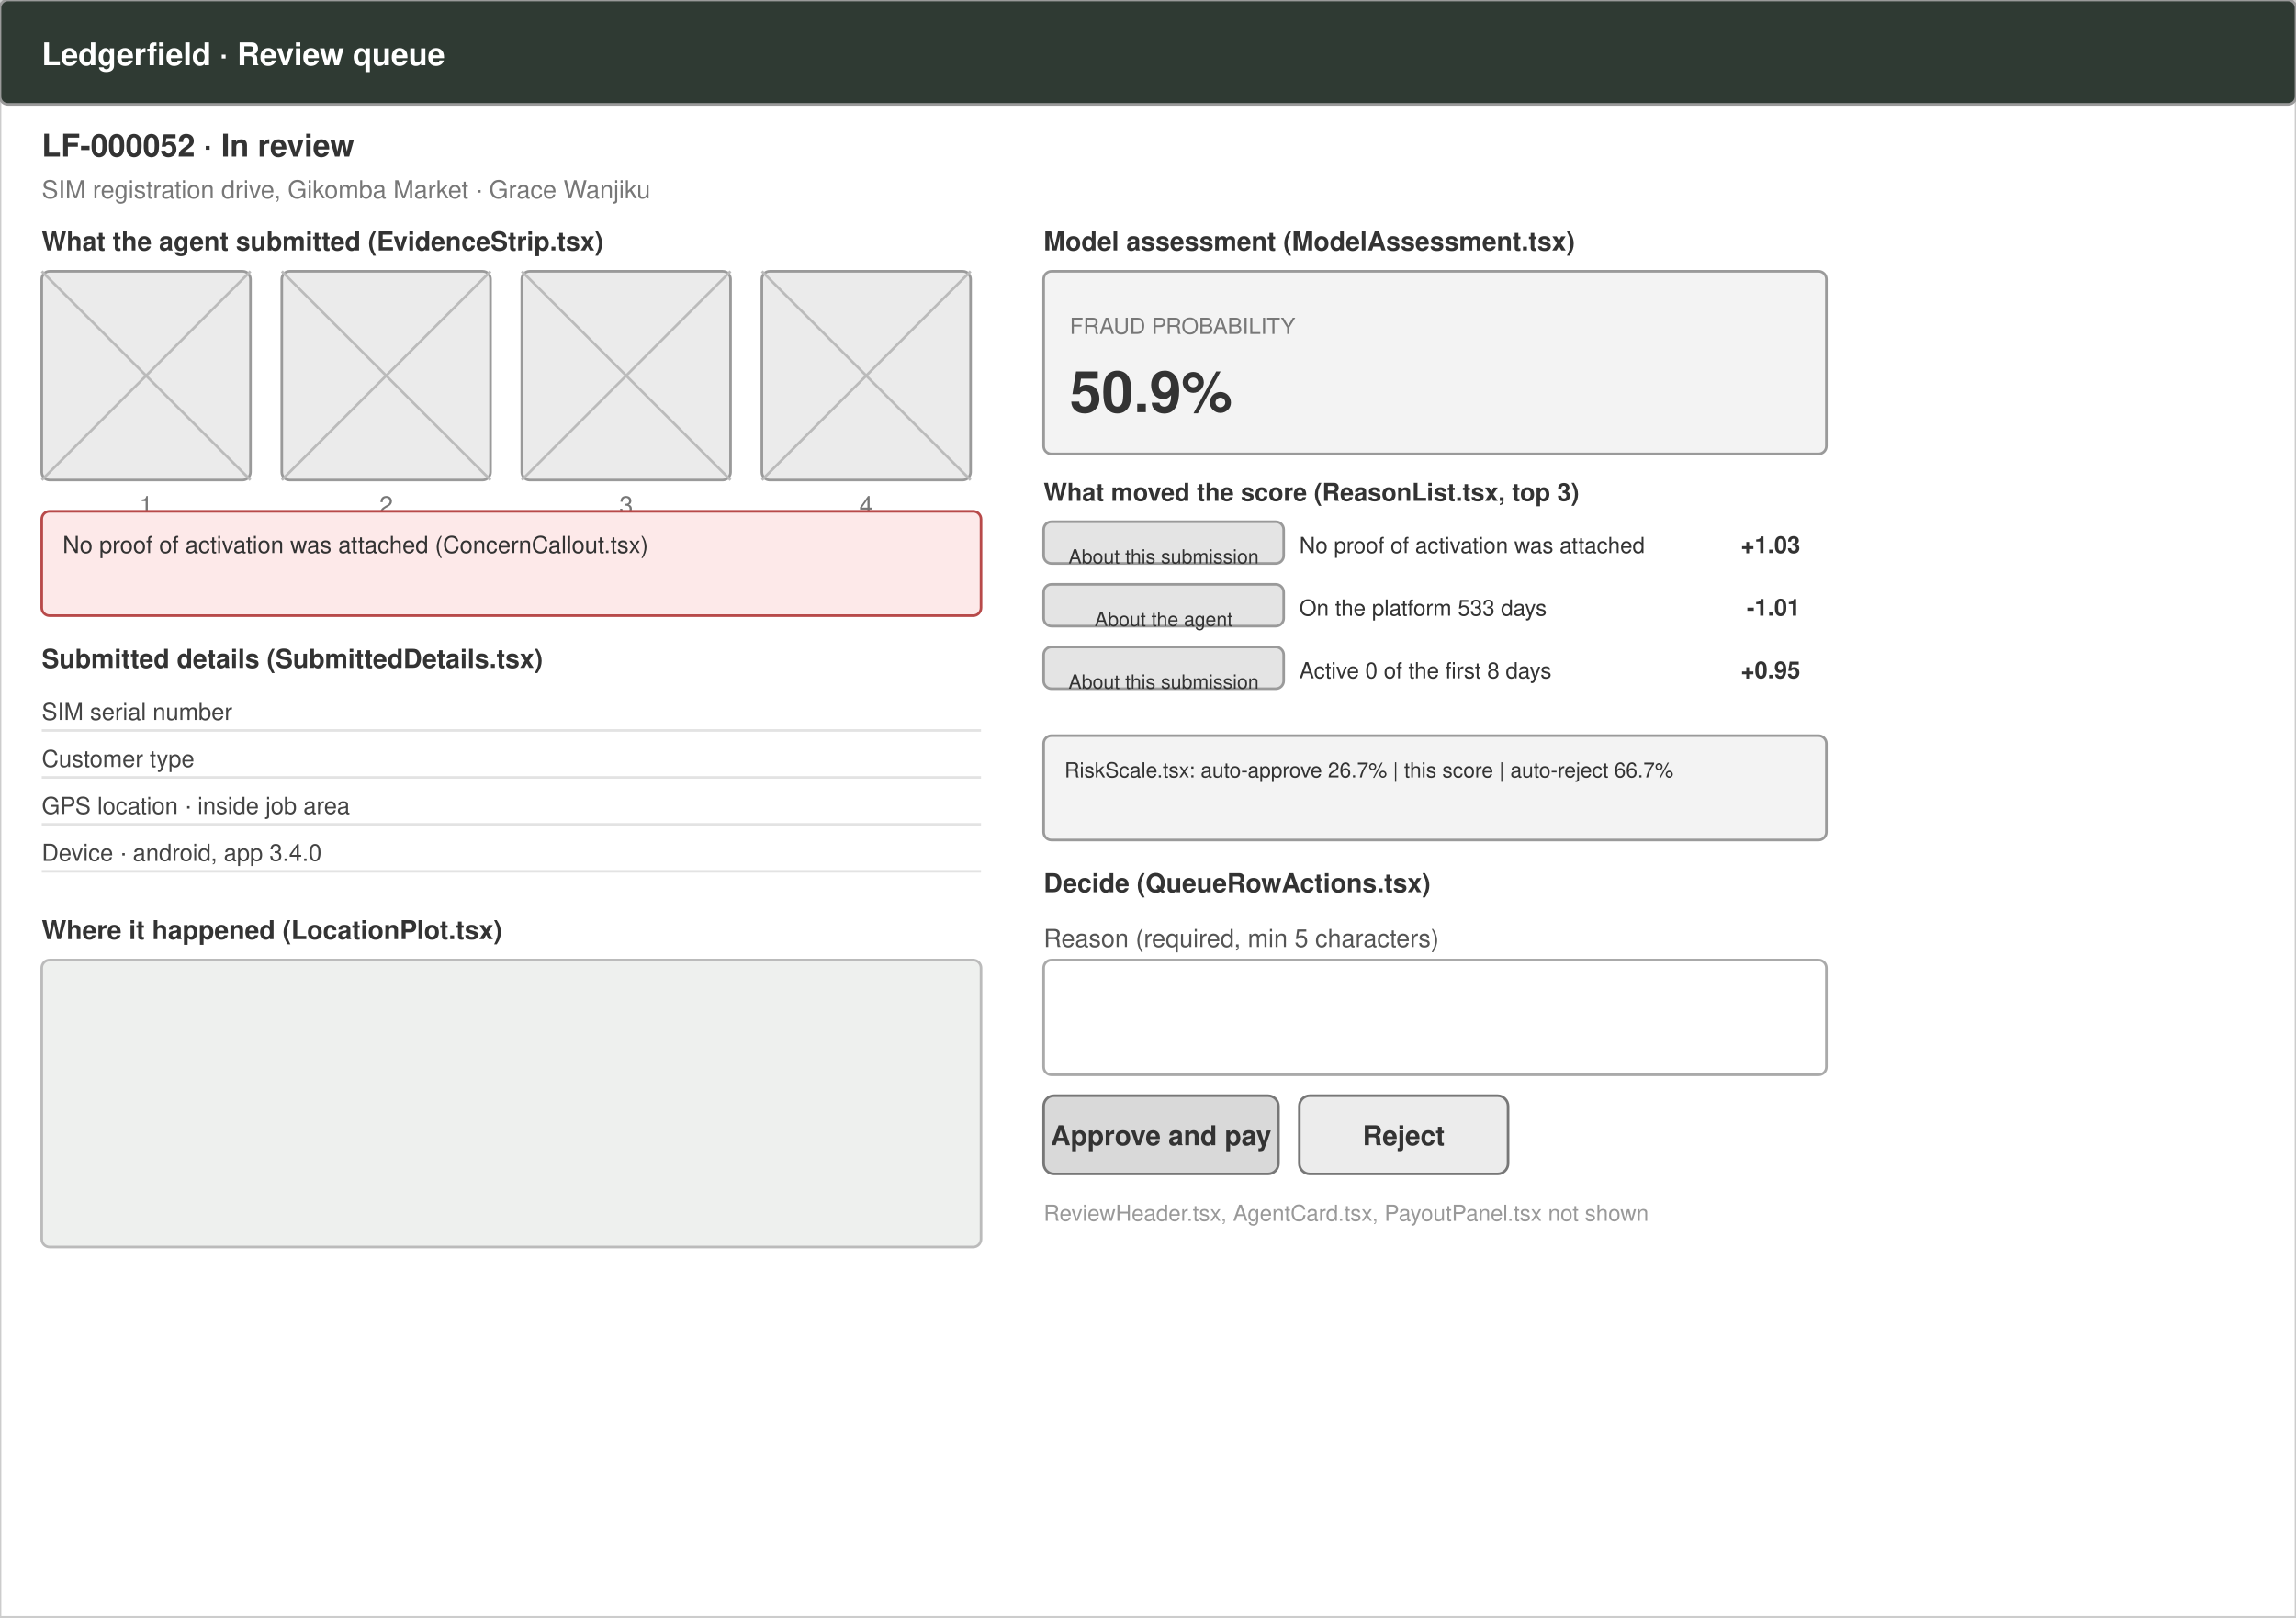
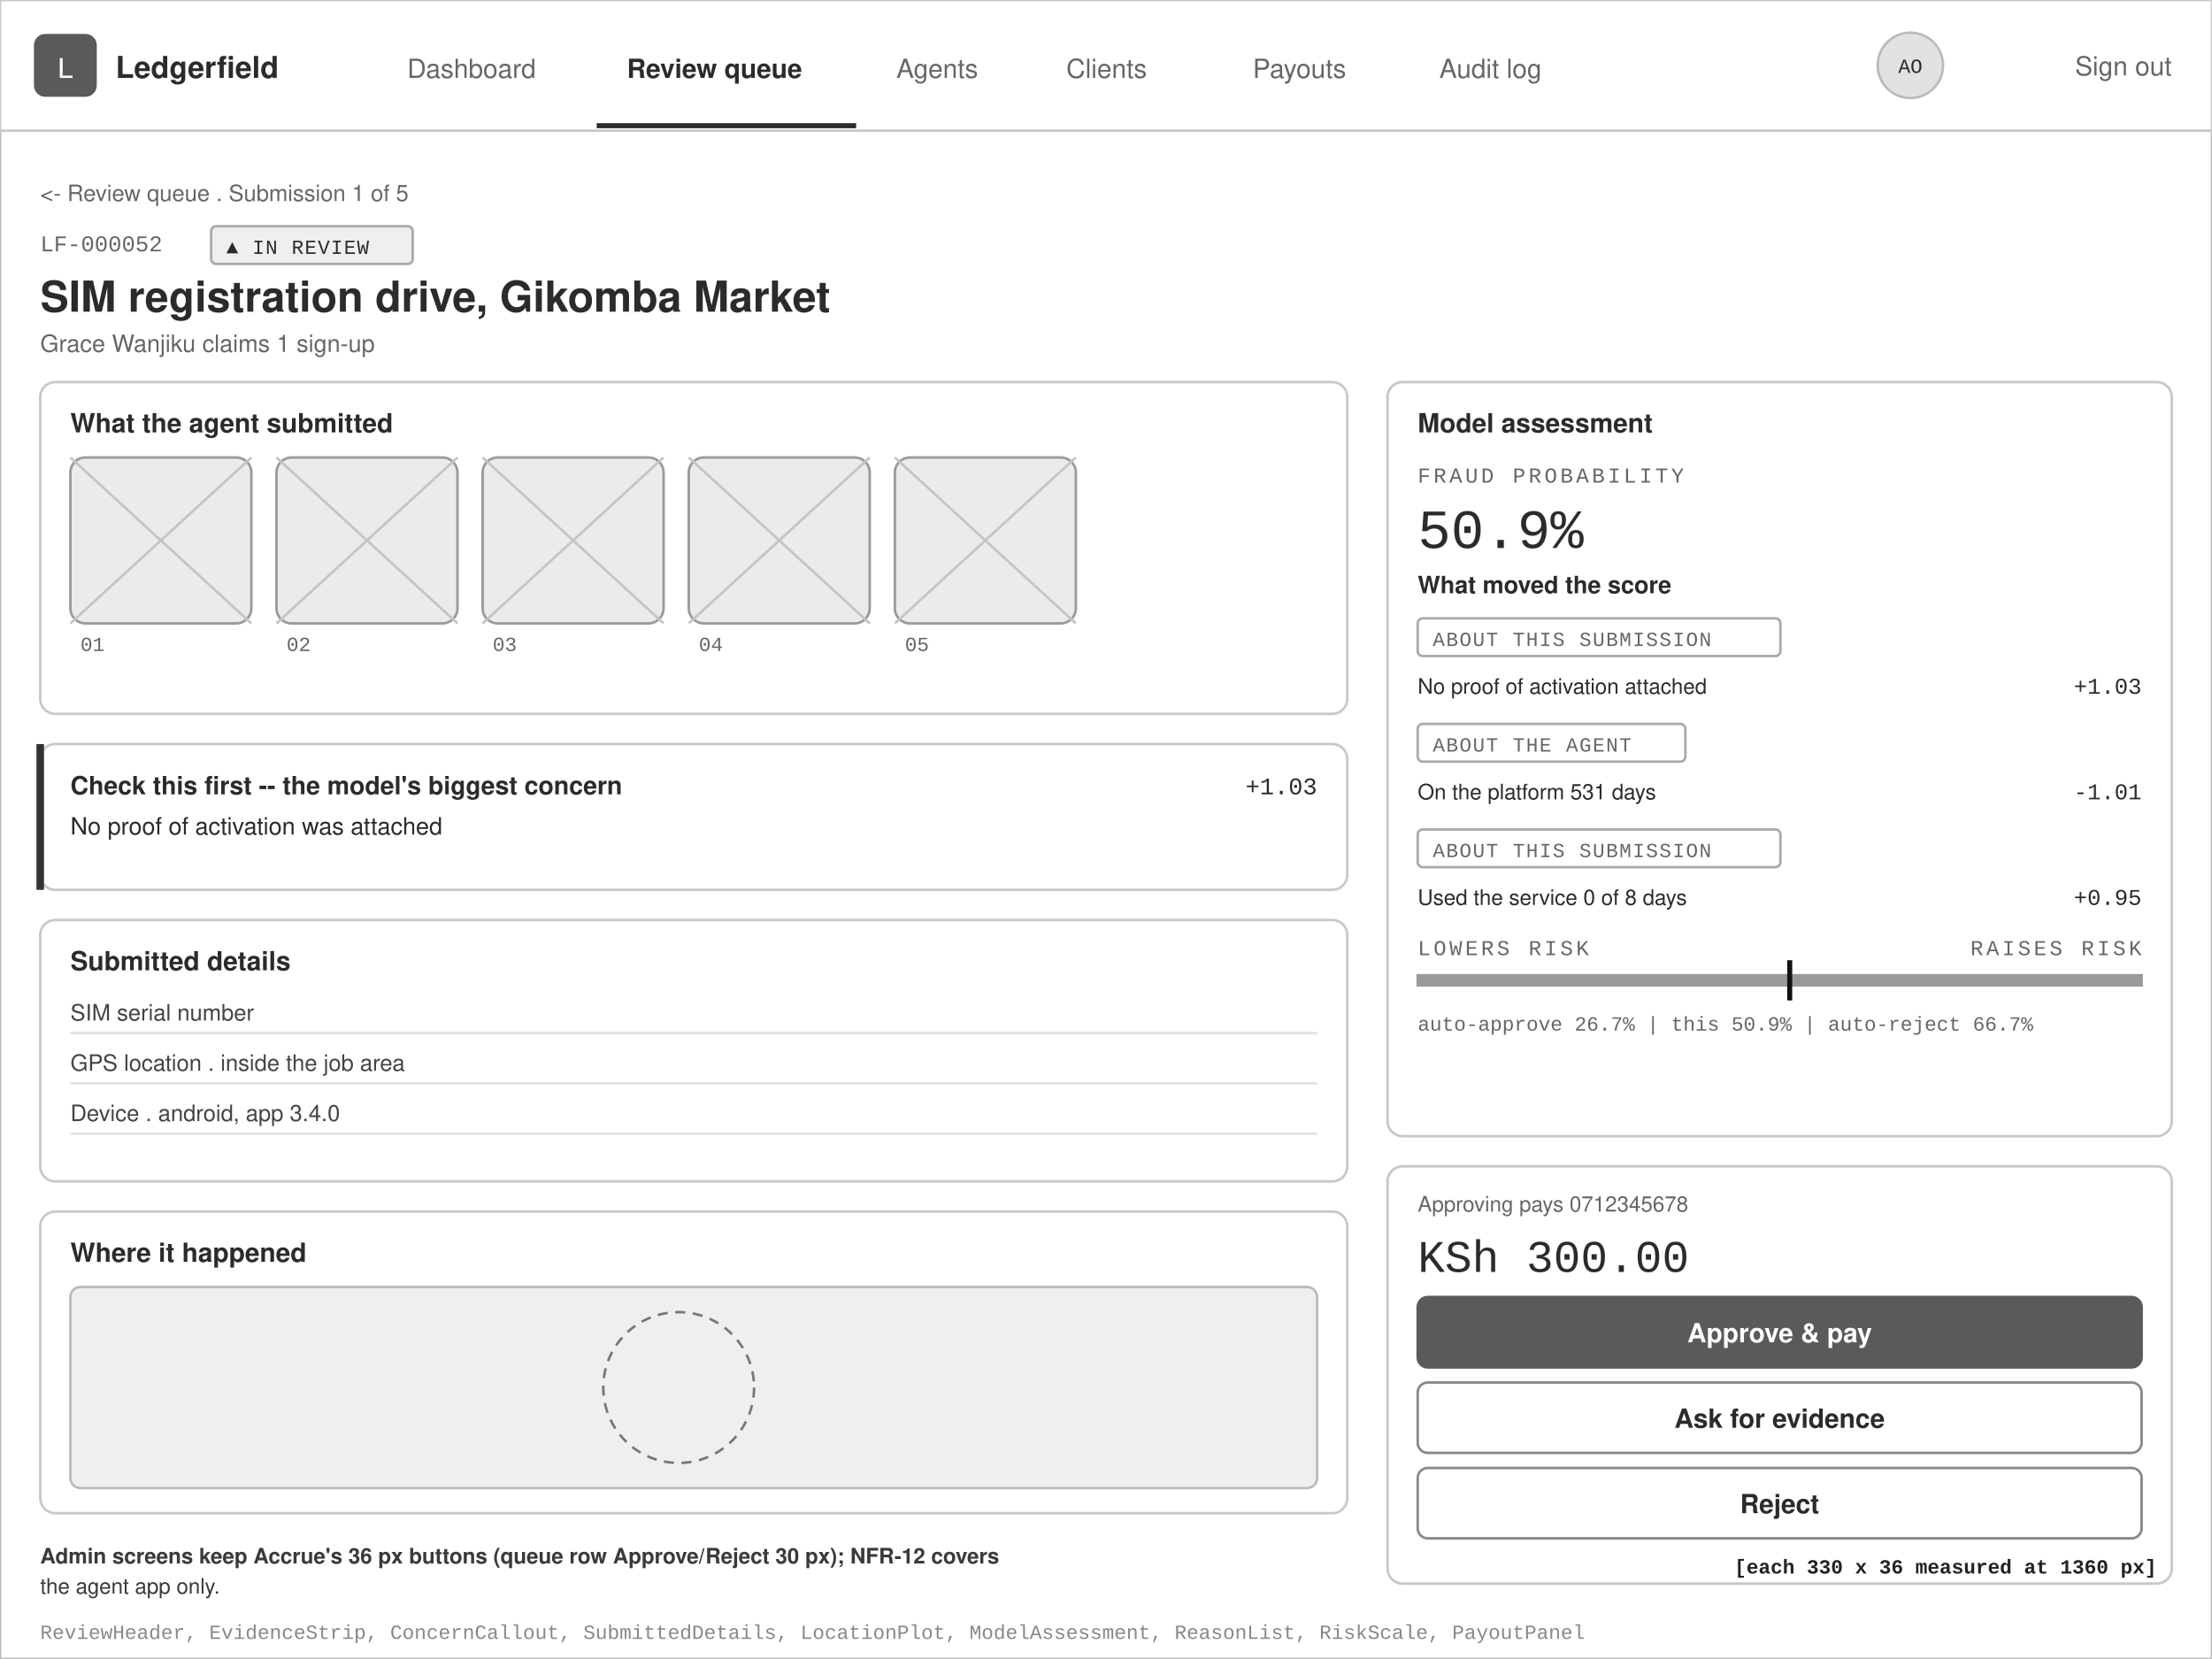
- <svg xmlns="http://www.w3.org/2000/svg" viewBox="0 0 880 620" font-family="Helvetica, Arial, sans-serif">
-   <rect x="0" y="0" width="880" height="620" fill="white" stroke="#ccc" />
-   <rect x="0" y="0" width="880" height="40" rx="3" fill="#2f3a33" stroke="#9a9a9a" />
-   <text x="16" y="25" font-size="12" font-weight="700" text-anchor="start" fill="white">Ledgerfield · Review queue</text>
-   <text x="16" y="60" font-size="12" font-weight="700" text-anchor="start" fill="#333333">LF-000052 · In review</text>
-   <text x="16" y="76" font-size="9.5" font-weight="400" text-anchor="start" fill="#777">SIM registration drive, Gikomba Market · Grace Wanjiku</text>
-   <text x="16" y="96" font-size="10" font-weight="700" text-anchor="start" fill="#333333">What the agent submitted (EvidenceStrip.tsx)</text>
-   <rect x="16" y="104" width="80" height="80" rx="3" fill="#ebebeb" stroke="#9a9a9a" />
-   <line x1="16" y1="104" x2="96" y2="184" stroke="#bbb" />
-   <line x1="96" y1="104" x2="16" y2="184" stroke="#bbb" />
-   <text x="56.0" y="197" font-size="9.5" font-weight="400" text-anchor="middle" fill="#777">1</text>
-   <rect x="108" y="104" width="80" height="80" rx="3" fill="#ebebeb" stroke="#9a9a9a" />
-   <line x1="108" y1="104" x2="188" y2="184" stroke="#bbb" />
-   <line x1="188" y1="104" x2="108" y2="184" stroke="#bbb" />
-   <text x="148.0" y="197" font-size="9.5" font-weight="400" text-anchor="middle" fill="#777">2</text>
-   <rect x="200" y="104" width="80" height="80" rx="3" fill="#ebebeb" stroke="#9a9a9a" />
-   <line x1="200" y1="104" x2="280" y2="184" stroke="#bbb" />
-   <line x1="280" y1="104" x2="200" y2="184" stroke="#bbb" />
-   <text x="240.0" y="197" font-size="9.5" font-weight="400" text-anchor="middle" fill="#777">3</text>
-   <rect x="292" y="104" width="80" height="80" rx="3" fill="#ebebeb" stroke="#9a9a9a" />
-   <line x1="292" y1="104" x2="372" y2="184" stroke="#bbb" />
-   <line x1="372" y1="104" x2="292" y2="184" stroke="#bbb" />
-   <text x="332.0" y="197" font-size="9.5" font-weight="400" text-anchor="middle" fill="#777">4</text>
-   <rect x="16" y="196" width="360" height="40" rx="3" fill="#fde9e9" stroke="#b84a4a" />
-   <text x="24" y="212" font-size="9" text-anchor="start" fill="#333333">No proof of activation was attached (ConcernCallout.tsx)</text>
-   <text x="16" y="256" font-size="10" font-weight="700" text-anchor="start" fill="#333333">Submitted details (SubmittedDetails.tsx)</text>
-   <text x="16" y="276" font-size="9" font-weight="400" text-anchor="start" fill="#444">SIM serial number</text>
-   <line x1="16" y1="280" x2="376" y2="280" stroke="#e3e3e3" />
-   <text x="16" y="294" font-size="9" font-weight="400" text-anchor="start" fill="#444">Customer type</text>
-   <line x1="16" y1="298" x2="376" y2="298" stroke="#e3e3e3" />
-   <text x="16" y="312" font-size="9" font-weight="400" text-anchor="start" fill="#444">GPS location · inside job area</text>
-   <line x1="16" y1="316" x2="376" y2="316" stroke="#e3e3e3" />
-   <text x="16" y="330" font-size="9" font-weight="400" text-anchor="start" fill="#444">Device · android, app 3.4.0</text>
-   <line x1="16" y1="334" x2="376" y2="334" stroke="#e3e3e3" />
-   <text x="16" y="360" font-size="10" font-weight="700" text-anchor="start" fill="#333333">Where it happened (LocationPlot.tsx)</text>
-   <rect x="16" y="368" width="360" height="110" rx="3" fill="#eef0ee" stroke="#bbb" />
-   <text x="400" y="96" font-size="10" font-weight="700" text-anchor="start" fill="#333333">Model assessment (ModelAssessment.tsx)</text>
-   <rect x="400" y="104" width="300" height="70" rx="3" fill="#f3f3f3" stroke="#9a9a9a" />
-   <text x="410" y="128" font-size="8.5" font-weight="400" text-anchor="start" fill="#777">FRAUD PROBABILITY</text>
-   <text x="410" y="158" font-size="22" font-weight="700" text-anchor="start" fill="#333333">50.9%</text>
-   <text x="400" y="192" font-size="9.5" font-weight="700" text-anchor="start" fill="#333333">What moved the score (ReasonList.tsx, top 3)</text>
-   <rect x="400" y="200" width="92" height="16" rx="3" fill="#e4e4e4" stroke="#9a9a9a" />
-   <text x="446.0" y="216" font-size="7.5" text-anchor="middle" fill="#333333">About this submission</text>
-   <text x="498" y="212" font-size="8.5" font-weight="400" text-anchor="start" fill="#333333">No proof of activation was attached</text>
-   <text x="690" y="212" font-size="9" font-weight="700" text-anchor="end" fill="#333333">+1.03</text>
-   <rect x="400" y="224" width="92" height="16" rx="3" fill="#e4e4e4" stroke="#9a9a9a" />
-   <text x="446.0" y="240" font-size="7.5" text-anchor="middle" fill="#333333">About the agent</text>
-   <text x="498" y="236" font-size="8.5" font-weight="400" text-anchor="start" fill="#333333">On the platform 533 days</text>
-   <text x="690" y="236" font-size="9" font-weight="700" text-anchor="end" fill="#333333">-1.01</text>
-   <rect x="400" y="248" width="92" height="16" rx="3" fill="#e4e4e4" stroke="#9a9a9a" />
-   <text x="446.0" y="264" font-size="7.5" text-anchor="middle" fill="#333333">About this submission</text>
-   <text x="498" y="260" font-size="8.5" font-weight="400" text-anchor="start" fill="#333333">Active 0 of the first 8 days</text>
-   <text x="690" y="260" font-size="9" font-weight="700" text-anchor="end" fill="#333333">+0.95</text>
-   <rect x="400" y="282" width="300" height="40" rx="3" fill="#f3f3f3" stroke="#9a9a9a" />
-   <text x="408" y="298" font-size="8" text-anchor="start" fill="#333333">RiskScale.tsx: auto-approve 26.7% | this score | auto-reject 66.7%</text>
-   <text x="400" y="342" font-size="10" font-weight="700" text-anchor="start" fill="#333333">Decide (QueueRowActions.tsx)</text>
-   <text x="400" y="363" font-size="9.5" font-weight="400" text-anchor="start" fill="#555">Reason (required, min 5 characters)</text>
-   <rect x="400" y="368" width="300" height="44" rx="3" fill="white" stroke="#aaa" />
-   <rect x="400" y="420" width="90" height="30" rx="4" fill="#d9d9d9" stroke="#777" />
-   <text x="445.0" y="439.0" font-size="10.5" font-weight="600" text-anchor="middle" fill="#333333">Approve and pay</text>
-   <rect x="498" y="420" width="80" height="30" rx="4" fill="#ececec" stroke="#777" />
-   <text x="538.0" y="439.0" font-size="10.5" font-weight="600" text-anchor="middle" fill="#333333">Reject</text>
-   <text x="400" y="468" font-size="8.5" font-weight="400" text-anchor="start" fill="#999">ReviewHeader.tsx, AgentCard.tsx, PayoutPanel.tsx not shown</text>
+ <svg xmlns="http://www.w3.org/2000/svg" viewBox="0 0 880 660" font-family="Helvetica, Arial, sans-serif">
+   <rect x="0" y="0" width="880" height="660" fill="white" stroke="#bbb" />
+   <rect x="0" y="0" width="880" height="52" rx="0" fill="white" stroke="#c8c8c8" />
+   <rect x="14" y="14" width="24" height="24" rx="4" fill="#5a5a5a" stroke="#5a5a5a" />
+   <text x="26" y="31" font-family="Consolas, 'Courier New', monospace" font-size="12" font-weight="400" text-anchor="middle" fill="white">L</text>
+   <text x="46" y="31" font-family="Helvetica, Arial, sans-serif" font-size="12" font-weight="700" text-anchor="start" fill="#2b2b2b">Ledgerfield</text>
+   <text x="162" y="31" font-family="Helvetica, Arial, sans-serif" font-size="10.5" font-weight="400" text-anchor="start" fill="#666666">Dashboard</text>
+   <text x="249.4" y="31" font-family="Helvetica, Arial, sans-serif" font-size="10.5" font-weight="600" text-anchor="start" fill="#2b2b2b">Review queue</text>
+   <line x1="237.4" y1="50" x2="340.6" y2="50" stroke="#2b2b2b" stroke-width="2" />
+   <text x="356.6" y="31" font-family="Helvetica, Arial, sans-serif" font-size="10.5" font-weight="400" text-anchor="start" fill="#666666">Agents</text>
+   <text x="424.2" y="31" font-family="Helvetica, Arial, sans-serif" font-size="10.5" font-weight="400" text-anchor="start" fill="#666666">Clients</text>
+   <text x="498.4" y="31" font-family="Helvetica, Arial, sans-serif" font-size="10.5" font-weight="400" text-anchor="start" fill="#666666">Payouts</text>
+   <text x="572.6" y="31" font-family="Helvetica, Arial, sans-serif" font-size="10.5" font-weight="400" text-anchor="start" fill="#666666">Audit log</text>
+   <circle cx="760" cy="26" r="13" fill="#e2e2e2" stroke="#bbb" />
+   <text x="760" y="29" font-family="Consolas, 'Courier New', monospace" font-size="8" font-weight="400" text-anchor="middle" fill="#2b2b2b">AO</text>
+   <text x="864" y="30" font-family="Helvetica, Arial, sans-serif" font-size="10.5" font-weight="400" text-anchor="end" fill="#666666">Sign out</text>
+   <text x="16" y="80" font-family="Helvetica, Arial, sans-serif" font-size="9" font-weight="400" text-anchor="start" fill="#666666">&lt;- Review queue . Submission 1 of 5</text>
+   <text x="16" y="100" font-family="Consolas, 'Courier New', monospace" font-size="9" font-weight="400" text-anchor="start" fill="#666666">LF-000052</text>
+   <rect x="84" y="90" width="80.2" height="15" rx="2" fill="#efefef" stroke="#aaa" />
+   <text x="90" y="101" font-family="Consolas, 'Courier New', monospace" font-size="8" font-weight="400" text-anchor="start" fill="#2b2b2b" letter-spacing="0.4">▲ IN REVIEW</text>
+   <text x="16" y="124" font-family="Helvetica, Arial, sans-serif" font-size="17" font-weight="700" text-anchor="start" fill="#2b2b2b">SIM registration drive, Gikomba Market</text>
+   <text x="16" y="140" font-family="Helvetica, Arial, sans-serif" font-size="9.5" font-weight="400" text-anchor="start" fill="#666666">Grace Wanjiku claims 1 sign-up</text>
+   <rect x="16" y="152" width="520" height="132" rx="6" fill="white" stroke="#c8c8c8" />
+   <text x="28" y="172" font-family="Helvetica, Arial, sans-serif" font-size="10.5" font-weight="700" text-anchor="start" fill="#2b2b2b">What the agent submitted</text>
+   <rect x="28" y="182" width="72" height="66" rx="6" fill="#ebebeb" stroke="#9a9a9a" />
+   <line x1="28" y1="182" x2="100" y2="248" stroke="#c4c4c4" stroke-width="1" />
+   <line x1="100" y1="182" x2="28" y2="248" stroke="#c4c4c4" stroke-width="1" />
+   <text x="32" y="259" font-family="Consolas, 'Courier New', monospace" font-size="8" font-weight="400" text-anchor="start" fill="#666666">01</text>
+   <rect x="110" y="182" width="72" height="66" rx="6" fill="#ebebeb" stroke="#9a9a9a" />
+   <line x1="110" y1="182" x2="182" y2="248" stroke="#c4c4c4" stroke-width="1" />
+   <line x1="182" y1="182" x2="110" y2="248" stroke="#c4c4c4" stroke-width="1" />
+   <text x="114" y="259" font-family="Consolas, 'Courier New', monospace" font-size="8" font-weight="400" text-anchor="start" fill="#666666">02</text>
+   <rect x="192" y="182" width="72" height="66" rx="6" fill="#ebebeb" stroke="#9a9a9a" />
+   <line x1="192" y1="182" x2="264" y2="248" stroke="#c4c4c4" stroke-width="1" />
+   <line x1="264" y1="182" x2="192" y2="248" stroke="#c4c4c4" stroke-width="1" />
+   <text x="196" y="259" font-family="Consolas, 'Courier New', monospace" font-size="8" font-weight="400" text-anchor="start" fill="#666666">03</text>
+   <rect x="274" y="182" width="72" height="66" rx="6" fill="#ebebeb" stroke="#9a9a9a" />
+   <line x1="274" y1="182" x2="346" y2="248" stroke="#c4c4c4" stroke-width="1" />
+   <line x1="346" y1="182" x2="274" y2="248" stroke="#c4c4c4" stroke-width="1" />
+   <text x="278" y="259" font-family="Consolas, 'Courier New', monospace" font-size="8" font-weight="400" text-anchor="start" fill="#666666">04</text>
+   <rect x="356" y="182" width="72" height="66" rx="6" fill="#ebebeb" stroke="#9a9a9a" />
+   <line x1="356" y1="182" x2="428" y2="248" stroke="#c4c4c4" stroke-width="1" />
+   <line x1="428" y1="182" x2="356" y2="248" stroke="#c4c4c4" stroke-width="1" />
+   <text x="360" y="259" font-family="Consolas, 'Courier New', monospace" font-size="8" font-weight="400" text-anchor="start" fill="#666666">05</text>
+   <rect x="16" y="296" width="520" height="58" rx="6" fill="white" stroke="#c8c8c8" />
+   <line x1="16" y1="296" x2="16" y2="354" stroke="#333" stroke-width="3" />
+   <text x="28" y="316" font-family="Helvetica, Arial, sans-serif" font-size="10" font-weight="700" text-anchor="start" fill="#2b2b2b">Check this first -- the model's biggest concern</text>
+   <text x="28" y="332" font-family="Helvetica, Arial, sans-serif" font-size="9.5" font-weight="400" text-anchor="start" fill="#2b2b2b">No proof of activation was attached</text>
+   <text x="524" y="316" font-family="Consolas, 'Courier New', monospace" font-size="9.5" font-weight="400" text-anchor="end" fill="#2b2b2b">+1.03</text>
+   <rect x="16" y="366" width="520" height="104" rx="6" fill="white" stroke="#c8c8c8" />
+   <text x="28" y="386" font-family="Helvetica, Arial, sans-serif" font-size="10.5" font-weight="700" text-anchor="start" fill="#2b2b2b">Submitted details</text>
+   <text x="28" y="406" font-family="Helvetica, Arial, sans-serif" font-size="9" font-weight="400" text-anchor="start" fill="#444">SIM serial number</text>
+   <line x1="28" y1="411" x2="524" y2="411" stroke="#e3e3e3" stroke-width="1" />
+   <text x="28" y="426" font-family="Helvetica, Arial, sans-serif" font-size="9" font-weight="400" text-anchor="start" fill="#444">GPS location . inside the job area</text>
+   <line x1="28" y1="431" x2="524" y2="431" stroke="#e3e3e3" stroke-width="1" />
+   <text x="28" y="446" font-family="Helvetica, Arial, sans-serif" font-size="9" font-weight="400" text-anchor="start" fill="#444">Device . android, app 3.4.0</text>
+   <line x1="28" y1="451" x2="524" y2="451" stroke="#e3e3e3" stroke-width="1" />
+   <rect x="16" y="482" width="520" height="120" rx="6" fill="white" stroke="#c8c8c8" />
+   <text x="28" y="502" font-family="Helvetica, Arial, sans-serif" font-size="10.5" font-weight="700" text-anchor="start" fill="#2b2b2b">Where it happened</text>
+   <rect x="28" y="512" width="496" height="80" rx="4" fill="#efefef" stroke="#bbb" />
+   <circle cx="270" cy="552" r="30" fill="none" stroke="#777" stroke-dasharray="4 3" />
+   <rect x="552" y="152" width="312" height="300" rx="6" fill="white" stroke="#c8c8c8" />
+   <text x="564" y="172" font-family="Helvetica, Arial, sans-serif" font-size="10.5" font-weight="700" text-anchor="start" fill="#2b2b2b">Model assessment</text>
+   <text x="564" y="192" font-family="Consolas, 'Courier New', monospace" font-size="8.5" font-weight="400" text-anchor="start" fill="#666666" letter-spacing="1.2">FRAUD PROBABILITY</text>
+   <text x="564" y="218" font-family="Consolas, 'Courier New', monospace" font-size="22" font-weight="400" text-anchor="start" fill="#2b2b2b">50.9%</text>
+   <text x="564" y="236" font-family="Helvetica, Arial, sans-serif" font-size="9.5" font-weight="700" text-anchor="start" fill="#2b2b2b">What moved the score</text>
+   <rect x="564" y="246" width="144.3" height="15" rx="2" fill="white" stroke="#aaa" />
+   <text x="570" y="257" font-family="Consolas, 'Courier New', monospace" font-size="8" font-weight="400" text-anchor="start" fill="#666666" letter-spacing="0.5">ABOUT THIS SUBMISSION</text>
+   <text x="564" y="276" font-family="Helvetica, Arial, sans-serif" font-size="8.5" font-weight="400" text-anchor="start" fill="#2b2b2b">No proof of activation attached</text>
+   <text x="852" y="276" font-family="Consolas, 'Courier New', monospace" font-size="9" font-weight="400" text-anchor="end" fill="#2b2b2b">+1.03</text>
+   <rect x="564" y="288" width="106.5" height="15" rx="2" fill="white" stroke="#aaa" />
+   <text x="570" y="299" font-family="Consolas, 'Courier New', monospace" font-size="8" font-weight="400" text-anchor="start" fill="#666666" letter-spacing="0.5">ABOUT THE AGENT</text>
+   <text x="564" y="318" font-family="Helvetica, Arial, sans-serif" font-size="8.5" font-weight="400" text-anchor="start" fill="#2b2b2b">On the platform 531 days</text>
+   <text x="852" y="318" font-family="Consolas, 'Courier New', monospace" font-size="9" font-weight="400" text-anchor="end" fill="#2b2b2b">-1.01</text>
+   <rect x="564" y="330" width="144.3" height="15" rx="2" fill="white" stroke="#aaa" />
+   <text x="570" y="341" font-family="Consolas, 'Courier New', monospace" font-size="8" font-weight="400" text-anchor="start" fill="#666666" letter-spacing="0.5">ABOUT THIS SUBMISSION</text>
+   <text x="564" y="360" font-family="Helvetica, Arial, sans-serif" font-size="8.5" font-weight="400" text-anchor="start" fill="#2b2b2b">Used the service 0 of 8 days</text>
+   <text x="852" y="360" font-family="Consolas, 'Courier New', monospace" font-size="9" font-weight="400" text-anchor="end" fill="#2b2b2b">+0.95</text>
+   <text x="564" y="380" font-family="Consolas, 'Courier New', monospace" font-size="8.5" font-weight="400" text-anchor="start" fill="#666666" letter-spacing="1.2">LOWERS RISK</text>
+   <text x="852" y="380" font-family="Consolas, 'Courier New', monospace" font-size="8.5" font-weight="400" text-anchor="end" fill="#666666" letter-spacing="1.2">RAISES RISK</text>
+   <rect x="564" y="388" width="288" height="4" rx="0" fill="#999" stroke="#999" />
+   <line x1="712" y1="382" x2="712" y2="398" stroke="#111" stroke-width="2" />
+   <text x="564" y="410" font-family="Consolas, 'Courier New', monospace" font-size="8" font-weight="400" text-anchor="start" fill="#666666">auto-approve 26.7%   |   this 50.9%   |   auto-reject 66.7%</text>
+   <rect x="552" y="464" width="312" height="166" rx="6" fill="white" stroke="#c8c8c8" />
+   <text x="564" y="482" font-family="Helvetica, Arial, sans-serif" font-size="8.5" font-weight="400" text-anchor="start" fill="#666666">Approving pays 0712345678</text>
+   <text x="564" y="506" font-family="Consolas, 'Courier New', monospace" font-size="18" font-weight="400" text-anchor="start" fill="#2b2b2b">KSh 300.00</text>
+   <rect x="564" y="516" width="288" height="28" rx="4" fill="#5a5a5a" stroke="#5a5a5a" />
+   <text x="708.0" y="534.0" font-family="Helvetica, Arial, sans-serif" font-size="10.5" font-weight="600" text-anchor="middle" fill="white">Approve &amp; pay</text>
+   <rect x="564" y="550" width="288" height="28" rx="4" fill="white" stroke="#888" />
+   <text x="708.0" y="568.0" font-family="Helvetica, Arial, sans-serif" font-size="10.5" font-weight="600" text-anchor="middle" fill="#2b2b2b">Ask for evidence</text>
+   <rect x="564" y="584" width="288" height="28" rx="4" fill="white" stroke="#888" />
+   <text x="708.0" y="602.0" font-family="Helvetica, Arial, sans-serif" font-size="10.5" font-weight="600" text-anchor="middle" fill="#2b2b2b">Reject</text>
+   <text x="858" y="626" font-family="Consolas, 'Courier New', monospace" font-size="8" font-weight="700" text-anchor="end" fill="#222">[each 330 x 36 measured at 1360 px]</text>
+   <text x="16" y="622" font-family="Helvetica, Arial, sans-serif" font-size="8.5" font-weight="700" text-anchor="start" fill="#3a3a3a">Admin screens keep Accrue's 36 px buttons (queue row Approve/Reject 30 px); NFR-12 covers</text>
+   <text x="16" y="634" font-family="Helvetica, Arial, sans-serif" font-size="8.5" font-weight="400" text-anchor="start" fill="#3a3a3a">the agent app only.</text>
+   <text x="16" y="652" font-family="Consolas, 'Courier New', monospace" font-size="8" font-weight="400" text-anchor="start" fill="#888">ReviewHeader, EvidenceStrip, ConcernCallout, SubmittedDetails, LocationPlot, ModelAssessment, ReasonList, RiskScale, PayoutPanel</text>
</svg>
